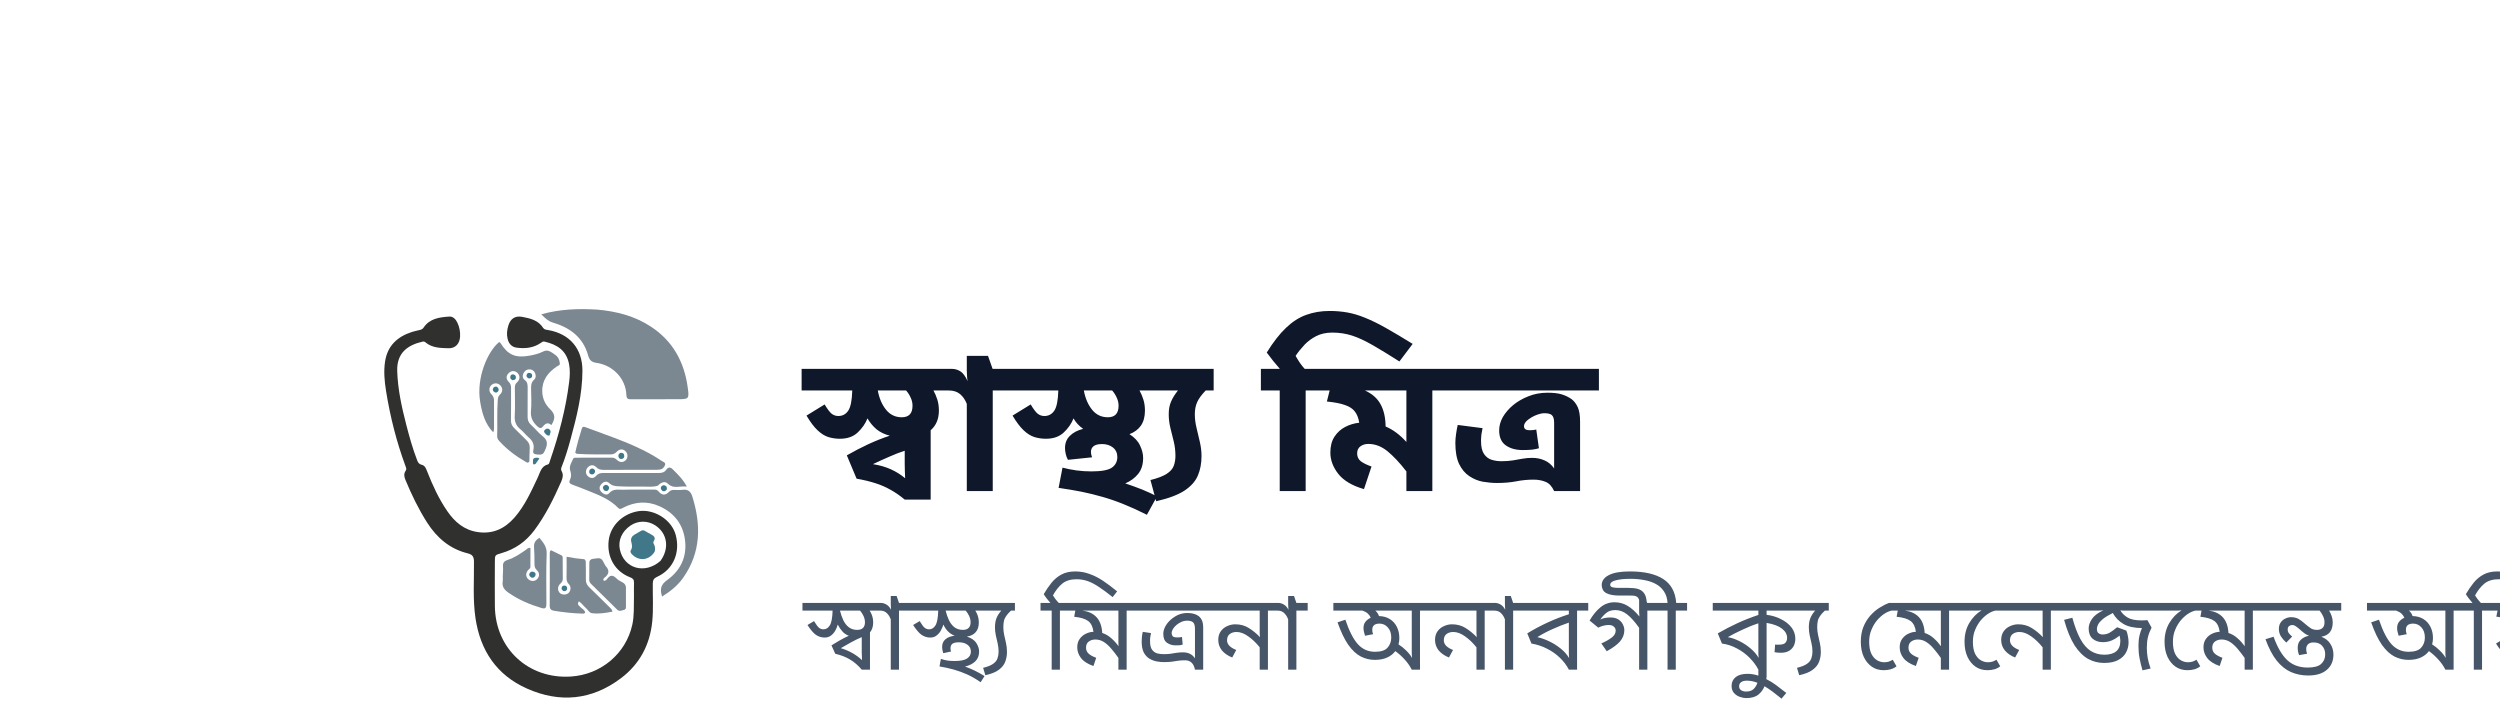
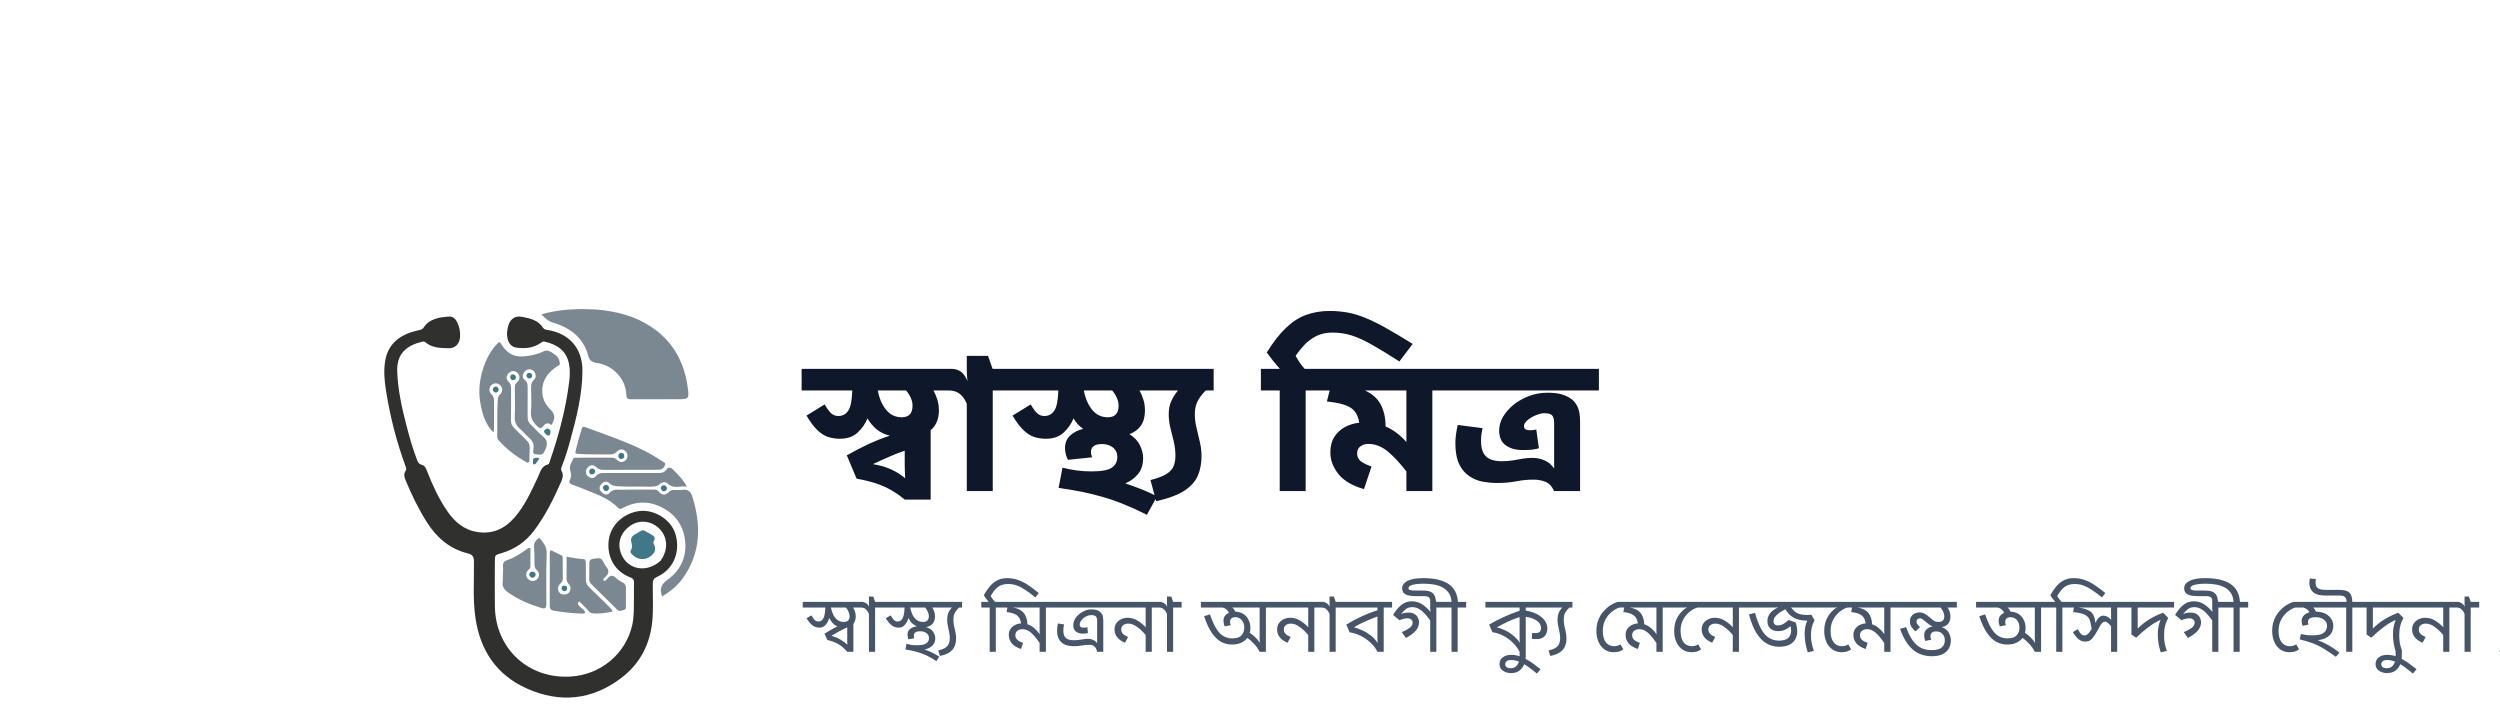
<svg xmlns="http://www.w3.org/2000/svg" width="280" height="80" viewBox="0 0 280 80" fill="none" role="img" aria-labelledby="logoTitle logoDesc">
  <rect width="580" height="500" rx="12" fill="none" />
  <g transform="translate(10 4) scale(0.1)">
    <path fill="#30312fff" opacity="1" stroke="none" d="M610.031,628 C610.035,622.502 609.93,617.499 610.077,612.505 C610.169,609.38 608.944,607.774 605.947,606.651 C588.815,600.232 579.435,584.029 581.733,565.242 C583.816,548.212 597.915,535.13 615.274,532.474 C632.085,529.902 651.969,541.58 656.741,558.909 C662.226,578.823 654.052,597.864 635.889,606.074 C632.186,607.747 631.181,609.801 631.13,613.606 C630.942,627.756 631.93,641.919 630.528,656.06 C627.919,682.356 616.262,703.972 595.323,719.716 C562.817,744.157 527.08,747.604 490.205,731.199 C456.287,716.11 437.925,688.73 432.531,652.247 C429.416,631.181 431.058,610.009 430.838,588.887 C430.78,583.306 429.002,581.032 423.735,579.729 C403.722,574.778 389.214,562.258 378.342,545.227 C368.729,530.166 361.002,514.114 354.143,497.635 C352.672,494.101 351.928,490.608 354.387,487.197 C355.552,485.581 354.91,484.097 354.316,482.49 C344.121,454.923 336.947,426.57 332.322,397.559 C330.585,386.665 329.606,375.679 331.301,364.745 C334.025,347.18 345.168,336.949 361.544,331.736 C364.39,330.83 367.346,330.269 370.251,329.551 C371.899,329.144 373.346,328.522 374.362,326.991 C381.268,316.584 392.324,315.328 403.265,314.544 C407.482,314.242 410.486,317.642 412.308,321.476 C414.639,326.38 415.578,331.559 415.291,337.007 C414.882,344.776 410.179,350.261 402.404,350.032 C393.367,349.767 383.968,349.787 376.399,343.343 C375.429,342.517 374.377,342.377 373.141,342.664 C357.044,346.404 344.215,354.827 344.879,375.602 C345.531,396.034 349.888,415.85 354.963,435.513 C358.454,449.037 362.203,462.51 367.249,475.576 C368.204,478.05 369.352,479.88 372.204,480.514 C375.953,481.347 377.109,484.623 378.347,487.787 C384.489,503.486 391.487,518.773 401.108,532.694 C409.431,544.737 419.878,553.674 435.071,555.916 C452.05,558.42 465.408,552.041 476.274,539.613 C487.827,526.399 494.843,510.472 502.285,494.824 C504.999,489.117 506.017,482.134 513.703,480.125 C515.257,479.719 515.5,477.447 516.039,475.881 C525.927,447.179 533.713,417.951 537.463,387.771 C538.282,381.18 538.604,374.373 537.348,367.831 C534.411,352.536 524.078,345.868 509.758,342.574 C508.287,342.235 507.292,342.931 506.15,343.744 C497.809,349.681 488.357,350.718 478.576,349.381 C473.051,348.625 469.878,344.946 468.53,339.559 C467.27,334.523 467.871,329.584 469.304,324.766 C471.606,317.033 476.904,313.366 484.854,314.865 C493.841,316.56 502.907,318.646 508.38,327.299 C509.568,329.177 511.76,329.283 513.708,329.615 C538.123,333.778 552.414,350.546 552.329,375.368 C552.239,401.591 545.885,426.781 539.067,451.849 C536.23,462.283 533.11,472.653 529.112,482.725 C528.48,484.316 528.021,485.868 528.959,487.512 C531.274,491.567 530.314,495.421 528.546,499.435 C520.138,518.527 510.963,537.205 498.416,553.98 C489.063,566.484 476.879,575.132 461.766,579.478 C454.28,581.63 454.261,581.657 454.251,589.24 C454.229,605.903 454.035,622.568 454.27,639.228 C454.938,686.668 492.044,720.786 539.427,717.714 C573.151,715.527 600.963,692.142 608.141,659.847 C610.438,649.514 609.769,638.972 610.031,628 M639.72,588.193 C649.966,574.159 647.558,557.401 634.014,548.491 C625.48,542.877 614.651,542.899 606.292,548.548 C596.589,555.104 592.066,565.187 594.242,575.408 C598.788,596.753 622.216,603.678 639.72,588.193 z" />
    <path fill="#00192b84" opacity="1" stroke="none" d="M568.904,306.762 C590.713,308.714 610.965,313.957 629.131,325.916 C653.602,342.026 666.288,365.277 670.214,393.711 C672.052,407.019 671.721,407.088 658.391,407.117 C641.226,407.153 624.059,407.084 606.894,407.212 C603.265,407.239 601.674,406.495 601.532,402.267 C600.936,384.442 586.742,369.065 568.284,366.454 C562.677,365.661 560.226,363.566 558.679,357.976 C553.117,337.883 538.425,326.951 519.268,321.3 C514.167,319.795 510.713,316.589 506.242,312.036 C527.277,306.141 547.764,305.508 568.904,306.762 z" />
    <path fill="#00192b84" opacity="1" stroke="none" d="M636.599,504.039 C631.004,505.693 625.64,504.969 620.337,504.976 C610.846,504.99 601.352,505.219 591.856,504.592 C588.255,504.354 585.211,503.857 582.427,501.195 C579.502,498.4 576.252,499.258 573.638,502.104 C571.2,504.757 570.651,507.659 573.209,510.596 C575.814,513.59 579.712,515.327 582.346,512.311 C586.972,507.013 592.671,508.659 597.994,508.504 C609.646,508.165 621.316,508.449 632.977,508.378 C634.968,508.366 636.281,508.868 637.649,510.481 C641.348,514.843 645.276,515.055 649.118,511.017 C650.828,509.22 652.572,508.678 654.83,508.71 C657.995,508.754 661.21,509.028 664.319,508.596 C670.341,507.76 673.615,510.408 675.349,515.938 C685.349,547.806 685.173,578.558 665.191,607.021 C659.015,615.819 650.771,622.438 641.526,628.107 C638.71,619.358 640.521,614.482 647.222,609.654 C661.908,599.074 669.131,584.448 667.407,566.538 C665.632,548.087 655.666,534.589 638.559,526.96 C624.909,520.872 611.352,521.762 598.109,528.552 C596.255,529.503 594.503,531.051 592.324,528.802 C582.87,519.05 570.482,514.393 558.27,509.471 C552.555,507.167 546.828,504.88 541.027,502.806 C538.069,501.749 536.867,500.306 538.416,497.264 C540.112,493.933 539.79,490.57 538.684,487.08 C537.115,482.126 540.123,478.094 541.903,473.893 C542.569,472.321 544.5,472.63 545.966,472.627 C559.131,472.603 572.297,472.66 585.463,472.587 C587.867,472.574 589.432,473.64 591.088,475.213 C594.239,478.207 598.129,478.141 600.863,475.374 C603.461,472.744 603.365,468.038 600.66,465.433 C597.759,462.641 594.009,462.571 590.919,465.814 C588.902,467.929 586.832,468.94 583.957,468.92 C571.796,468.837 559.631,469.16 547.48,468.37 C546.486,468.305 545.465,468.333 544.275,467.008 C546.228,458.004 548.883,448.8 551.753,439.653 C552.355,437.733 553.892,437.769 555.432,438.357 C584.639,449.515 614.829,458.459 641.106,476.228 C642.753,477.342 645.782,477.977 644.857,480.76 C643.955,483.472 641.865,485.62 638.699,485.96 C636.717,486.173 634.707,486.171 632.709,486.173 C613.877,486.193 595.044,486.153 576.212,486.238 C572.921,486.253 570.235,485.793 567.706,483.19 C564.949,480.352 561.406,480.314 558.404,483.354 C555.605,486.189 555.521,490.788 558.282,493.23 C561.373,495.962 564.956,496.181 567.603,493.055 C570.13,490.072 573.021,489.716 576.459,489.724 C596.791,489.772 617.124,489.667 637.456,489.777 C641.029,489.797 644.022,489.223 646.193,486.166 C648.429,483.018 650.745,482.901 653.54,485.707 C659.024,491.213 664.723,496.513 669.258,504.999 C661.383,503.928 654.436,507.937 648.178,501.875 C644.922,498.721 641.163,499.597 636.599,504.039 z" />
    <path fill="#00192b84" opacity="1" stroke="none" d="M492.899,476.807 C491.299,479.237 489.818,477.816 488.47,477.045 C477.705,470.889 467.937,463.451 459.507,454.315 C458.017,452.699 456.775,451.027 456.854,448.614 C457.298,434.968 456.5,421.302 457.528,407.66 C457.696,405.426 458.137,403.676 459.923,401.981 C463.382,398.7 463.269,394.484 460.144,391.411 C457.356,388.671 453.097,388.661 450.233,391.387 C447.446,394.04 447.291,398.543 450.488,401.636 C452.802,403.874 453.32,406.261 453.298,409.216 C453.223,419.377 453.3,429.538 453.29,439.699 C453.289,441.158 453.127,442.616 452.436,444.25 C443.105,434.582 439.817,422.346 437.735,409.647 C433.374,383.042 446.143,353.775 458.88,343.221 C459.864,343.194 460.365,343.898 460.803,344.593 C468.967,357.541 477.312,361.172 492.869,358.381 C498.274,357.411 503.569,356.141 508.559,353.6 C513.853,350.904 517.792,354.735 521.704,357.322 C525.039,359.527 526.711,363.088 527.032,367.079 C527.202,369.189 525.065,369.531 523.748,370.415 C513.628,377.203 506.851,385.953 507.326,398.815 C507.609,406.466 510.625,413.002 516.142,418.32 C521.86,423.832 522.311,428.587 517.491,436.122 C513.789,432.59 510.87,434.199 508.15,437.599 C506.226,440.004 504.503,439.956 502.012,437.659 C496.828,432.88 493.988,427.78 494.696,420.286 C495.475,412.032 494.913,403.645 494.822,395.317 C494.781,391.584 494.939,388.176 498.113,385.363 C500.448,383.293 500.398,380.187 499.102,377.469 C497.854,374.854 495.381,373.519 492.546,373.702 C489.291,373.912 487.074,375.824 485.915,378.965 C484.909,381.69 485.57,384.116 487.732,385.683 C490.762,387.88 490.995,390.786 490.975,394.055 C490.912,404.882 491.04,415.711 490.915,426.537 C490.871,430.259 491.786,433.189 494.682,435.794 C499.258,439.91 503.112,444.883 507.92,448.67 C513.057,452.717 513.456,456.933 511.188,462.554 C508.637,468.876 507.741,469.651 500.944,468.956 C498.06,468.66 496.568,467.513 497.297,464.45 C498.709,458.518 496.88,453.868 492.204,449.947 C488.9,447.176 486.296,443.559 482.941,440.864 C477.981,436.878 476.141,432.227 476.503,425.77 C477.089,415.309 476.703,404.79 476.629,394.296 C476.612,391.831 477.108,389.949 479.128,388.182 C482.465,385.261 482.596,380.929 479.926,378.045 C477.145,375.039 473.154,374.815 470.143,377.495 C466.68,380.577 466.389,384.432 469.921,387.918 C471.95,389.92 472.404,392.001 472.39,394.599 C472.326,406.593 472.525,418.59 472.262,430.578 C472.177,434.478 473.514,437.206 476.197,439.761 C480.777,444.123 485.1,448.755 489.704,453.09 C492.337,455.57 493.478,458.337 493.274,461.95 C493.001,466.768 493.072,471.606 492.899,476.807 z" />
    <path fill="#00192b84" opacity="1" stroke="none" d="M556.024,588.427 C556.132,595.538 556.289,602.199 556.147,608.852 C556.07,612.454 557.256,615.167 559.86,617.664 C567.785,625.262 575.526,633.052 583.37,640.735 C584.445,641.789 585.545,642.758 585.928,645.026 C578.218,646.562 570.605,647.8 562.894,646.762 C560.093,646.385 558.672,643.174 556.545,641.343 C553.681,638.877 551.625,635.524 548.286,633.486 C546.69,636.451 546.93,637.116 550.327,640.237 C552.222,641.978 554.776,643.176 555.395,645.964 C554.497,647.635 553.017,647.247 551.778,647.21 C541.294,646.898 530.891,645.751 520.541,644.069 C517.337,643.548 515.661,642.175 515.687,638.502 C515.826,619.028 515.734,599.553 515.735,580.078 C515.735,578.933 515.622,577.735 516.95,576.204 C520.863,578.098 524.996,580.006 529.031,582.104 C530.366,582.799 530.207,584.384 530.212,585.718 C530.241,593.208 530.203,600.699 530.318,608.188 C530.354,610.587 529.379,612.121 527.607,613.686 C524.399,616.519 524.216,621.01 526.801,623.945 C528.881,626.306 533.764,626.558 536.429,624.442 C539.366,622.11 540.004,617.076 537.073,614.204 C534.722,611.901 534.476,609.544 534.539,606.611 C534.697,599.167 534.591,591.718 534.591,583.546 C541.541,584.967 547.896,585.827 554.295,586.3 C554.885,586.343 555.399,587.392 556.024,588.427 z" />
    <path fill="#00192b84" opacity="1" stroke="none" d="M463.105,606.022 C463.221,601.874 463.686,598.184 463.367,594.564 C462.988,590.274 464.751,588.299 468.69,587.046 C476.226,584.648 482.723,580.212 489.143,575.705 C490.436,574.798 491.41,573.159 494.092,573.72 C494.092,580.818 494.141,588.04 494.05,595.26 C494.032,596.697 492.49,597.327 491.624,598.308 C488.62,601.709 488.57,605.67 491.483,608.544 C494.278,611.302 498.661,611.42 501.402,608.811 C504.386,605.971 504.62,601.711 501.313,598.636 C499.064,596.544 498.619,594.362 498.614,591.579 C498.603,585.259 498.596,578.921 498.119,572.626 C497.75,567.761 500.095,564.89 504.074,562.286 C508.354,567.595 512.576,572.15 512.275,580.035 C511.556,598.828 511.876,617.664 511.951,636.482 C511.968,640.733 510.827,642.248 506.394,640.923 C493.39,637.039 481.076,631.843 469.831,624.074 C465.019,620.75 461.943,617.163 463.08,611 C463.347,609.551 463.112,608.01 463.105,606.022 z" />
    <path fill="#00192b84" opacity="1" stroke="none" d="M601.034,620.295 C601.044,626.582 601.078,632.404 601.047,638.226 C601.036,640.168 601.467,642.505 598.793,643.119 C596.296,643.691 593.656,645.171 591.262,642.816 C581.425,633.136 571.599,623.445 561.771,613.755 C560.518,612.519 559.95,610.971 559.954,609.248 C559.972,602.927 560.051,596.608 560.066,590.288 C560.072,587.415 561.533,586.251 564.308,585.857 C573.42,584.561 573.409,584.487 577.693,592.908 C577.844,593.204 577.964,593.539 578.187,593.772 C582.821,598.604 582.427,602.948 577.057,606.965 C576.192,607.613 575.393,608.644 575.903,610.252 C578.019,611.041 579.35,609.358 580.27,608.095 C583.589,603.536 586.685,604.11 590.329,607.724 C592.066,609.446 594.279,610.85 596.517,611.867 C600.099,613.496 601.429,616.097 601.034,620.295 z" />
    <path fill="#155a6fd0" opacity="1" stroke="none" d="M510.593,445.511 C508.651,443.447 509.181,442.023 511.045,440.767 C512.659,439.68 514.26,439.769 515.565,441.098 C517.885,443.461 515.817,445.589 515.556,447.631 C512.956,448.462 512.065,446.775 510.593,445.511 z" />
    <path fill="#155a6fd0" opacity="1" stroke="none" d="M499.368,605.403 C497.294,607.698 495.392,607.519 493.631,605.67 C492.645,604.634 492.454,603.22 493.197,602.007 C494.142,600.463 495.679,599.821 497.447,600.442 C499.673,601.224 500.541,602.76 499.368,605.403 z" />
    <path fill="#155a6fd0" opacity="1" stroke="none" d="M576.896,509.396 C575.12,507.455 574.594,505.629 576.5,503.964 C577.685,502.93 579.203,502.667 580.619,503.69 C581.964,504.661 582.511,506.048 581.947,507.61 C581.123,509.89 579.468,510.554 576.896,509.396 z" />
    <path fill="#155a6fd0" opacity="1" stroke="none" d="M594.586,467.234 C597.567,466.865 599.106,468.001 599.17,470.695 C599.211,472.367 598.294,473.54 596.666,473.979 C595.235,474.366 593.914,473.867 593.194,472.647 C592.037,470.688 592.365,468.838 594.586,467.234 z" />
    <path fill="#155a6fd0" opacity="1" stroke="none" d="M646.44,504.956 C647.494,507.49 646.84,509.177 644.636,509.996 C643.119,510.56 641.73,510.036 640.813,508.614 C639.914,507.219 639.842,505.669 641.005,504.544 C642.641,502.96 644.513,503.045 646.44,504.956 z" />
    <path fill="#155a6fd0" opacity="1" stroke="none" d="M452.877,393.903 C455.312,392.224 457.004,392.968 458.127,394.985 C458.81,396.212 458.539,397.609 457.533,398.682 C456.493,399.79 455.152,399.973 453.896,399.227 C451.87,398.023 451.294,396.309 452.877,393.903 z" />
    <path fill="#155a6fd0" opacity="1" stroke="none" d="M499.703,479.681 C496.789,481.082 496.913,479.077 496.927,477.527 C496.944,475.642 496.524,473.296 499.271,472.865 C500.791,472.626 502.488,472.155 504.096,473.61 C502.702,475.552 501.318,477.481 499.703,479.681 z" />
    <path fill="#155a6fd0" opacity="1" stroke="none" d="M474.208,385.842 C471.579,384.856 471.04,383.081 471.775,380.972 C472.267,379.556 473.626,379.179 475.036,379.391 C476.717,379.645 477.684,380.77 477.822,382.385 C478.014,384.627 476.626,385.618 474.208,385.842 z" />
    <path fill="#155a6fd0" opacity="1" stroke="none" d="M560.325,486.303 C562.228,484.327 564.057,484.181 565.674,485.899 C566.786,487.08 566.674,488.624 565.754,489.969 C564.93,491.175 563.63,491.616 562.296,491.261 C559.865,490.613 559.512,488.809 560.325,486.303 z" />
    <path fill="#155a6fd0" opacity="1" stroke="none" d="M492.145,383.853 C489.551,382.631 489.136,380.867 490.267,378.829 C491.005,377.499 492.429,377.439 493.781,377.787 C495.23,378.16 496.053,379.201 496.02,380.665 C495.97,382.851 494.688,383.911 492.145,383.853 z" />
    <path fill="#155a6fd0" opacity="1" stroke="none" d="M529.01,619.74 C528.775,617.125 529.902,615.962 532.04,615.844 C533.481,615.764 534.6,616.453 535.014,617.89 C535.46,619.444 535.145,620.9 533.64,621.701 C531.671,622.749 530.212,621.881 529.01,619.74 z" />
    <path fill="#155a6fd0" opacity="1" stroke="none" d="M633.214,577.905 C627.033,587.754 615.689,588.916 607.846,580.868 C606.603,579.593 605.559,577.784 606.472,576.39 C608.654,573.059 607.765,569.942 606.955,566.547 C606.182,563.305 607.653,560.655 610.445,558.895 C612.836,557.388 615.348,556.073 617.782,554.632 C619.375,553.688 620.826,553.707 622.442,554.718 C624.692,556.125 627.051,557.365 629.403,558.6 C632.599,560.279 634.645,562.388 632.201,566.083 C631.252,567.518 631.942,568.593 632.55,569.767 C633.841,572.257 633.939,574.86 633.214,577.905 z" />
  </g>
  <text x="90" y="55" font-family="'Noto Sans Devanagari', 'Mangal', 'Noto Sans Bengali', 'Noto Sans', sans-serif" font-size="22" font-weight="700" fill="#0F172A">
    স্বাস্থ্য মিত্র
  </text>
-   <text x="90" y="75" font-family="'Noto Sans Devanagari', 'Mangal', 'Noto Sans Bengali', 'Noto Sans', sans-serif" font-size="12" fill="#475569">
+   <text x="90" y="73" font-family="'Noto Sans Devanagari', 'Mangal', 'Noto Sans Bengali', 'Noto Sans', sans-serif" font-size="9" fill="#475569">
    স্বাস্থ্য মিত্রনা অনাবগী ক্যু মেনেজমেন্ত অসিদগী হৌদুনা AI ঙাইবা মতমগী প্রিদিক্সনফাওবা পুম্নমক পাংথোক্লি।
  </text>
</svg>
